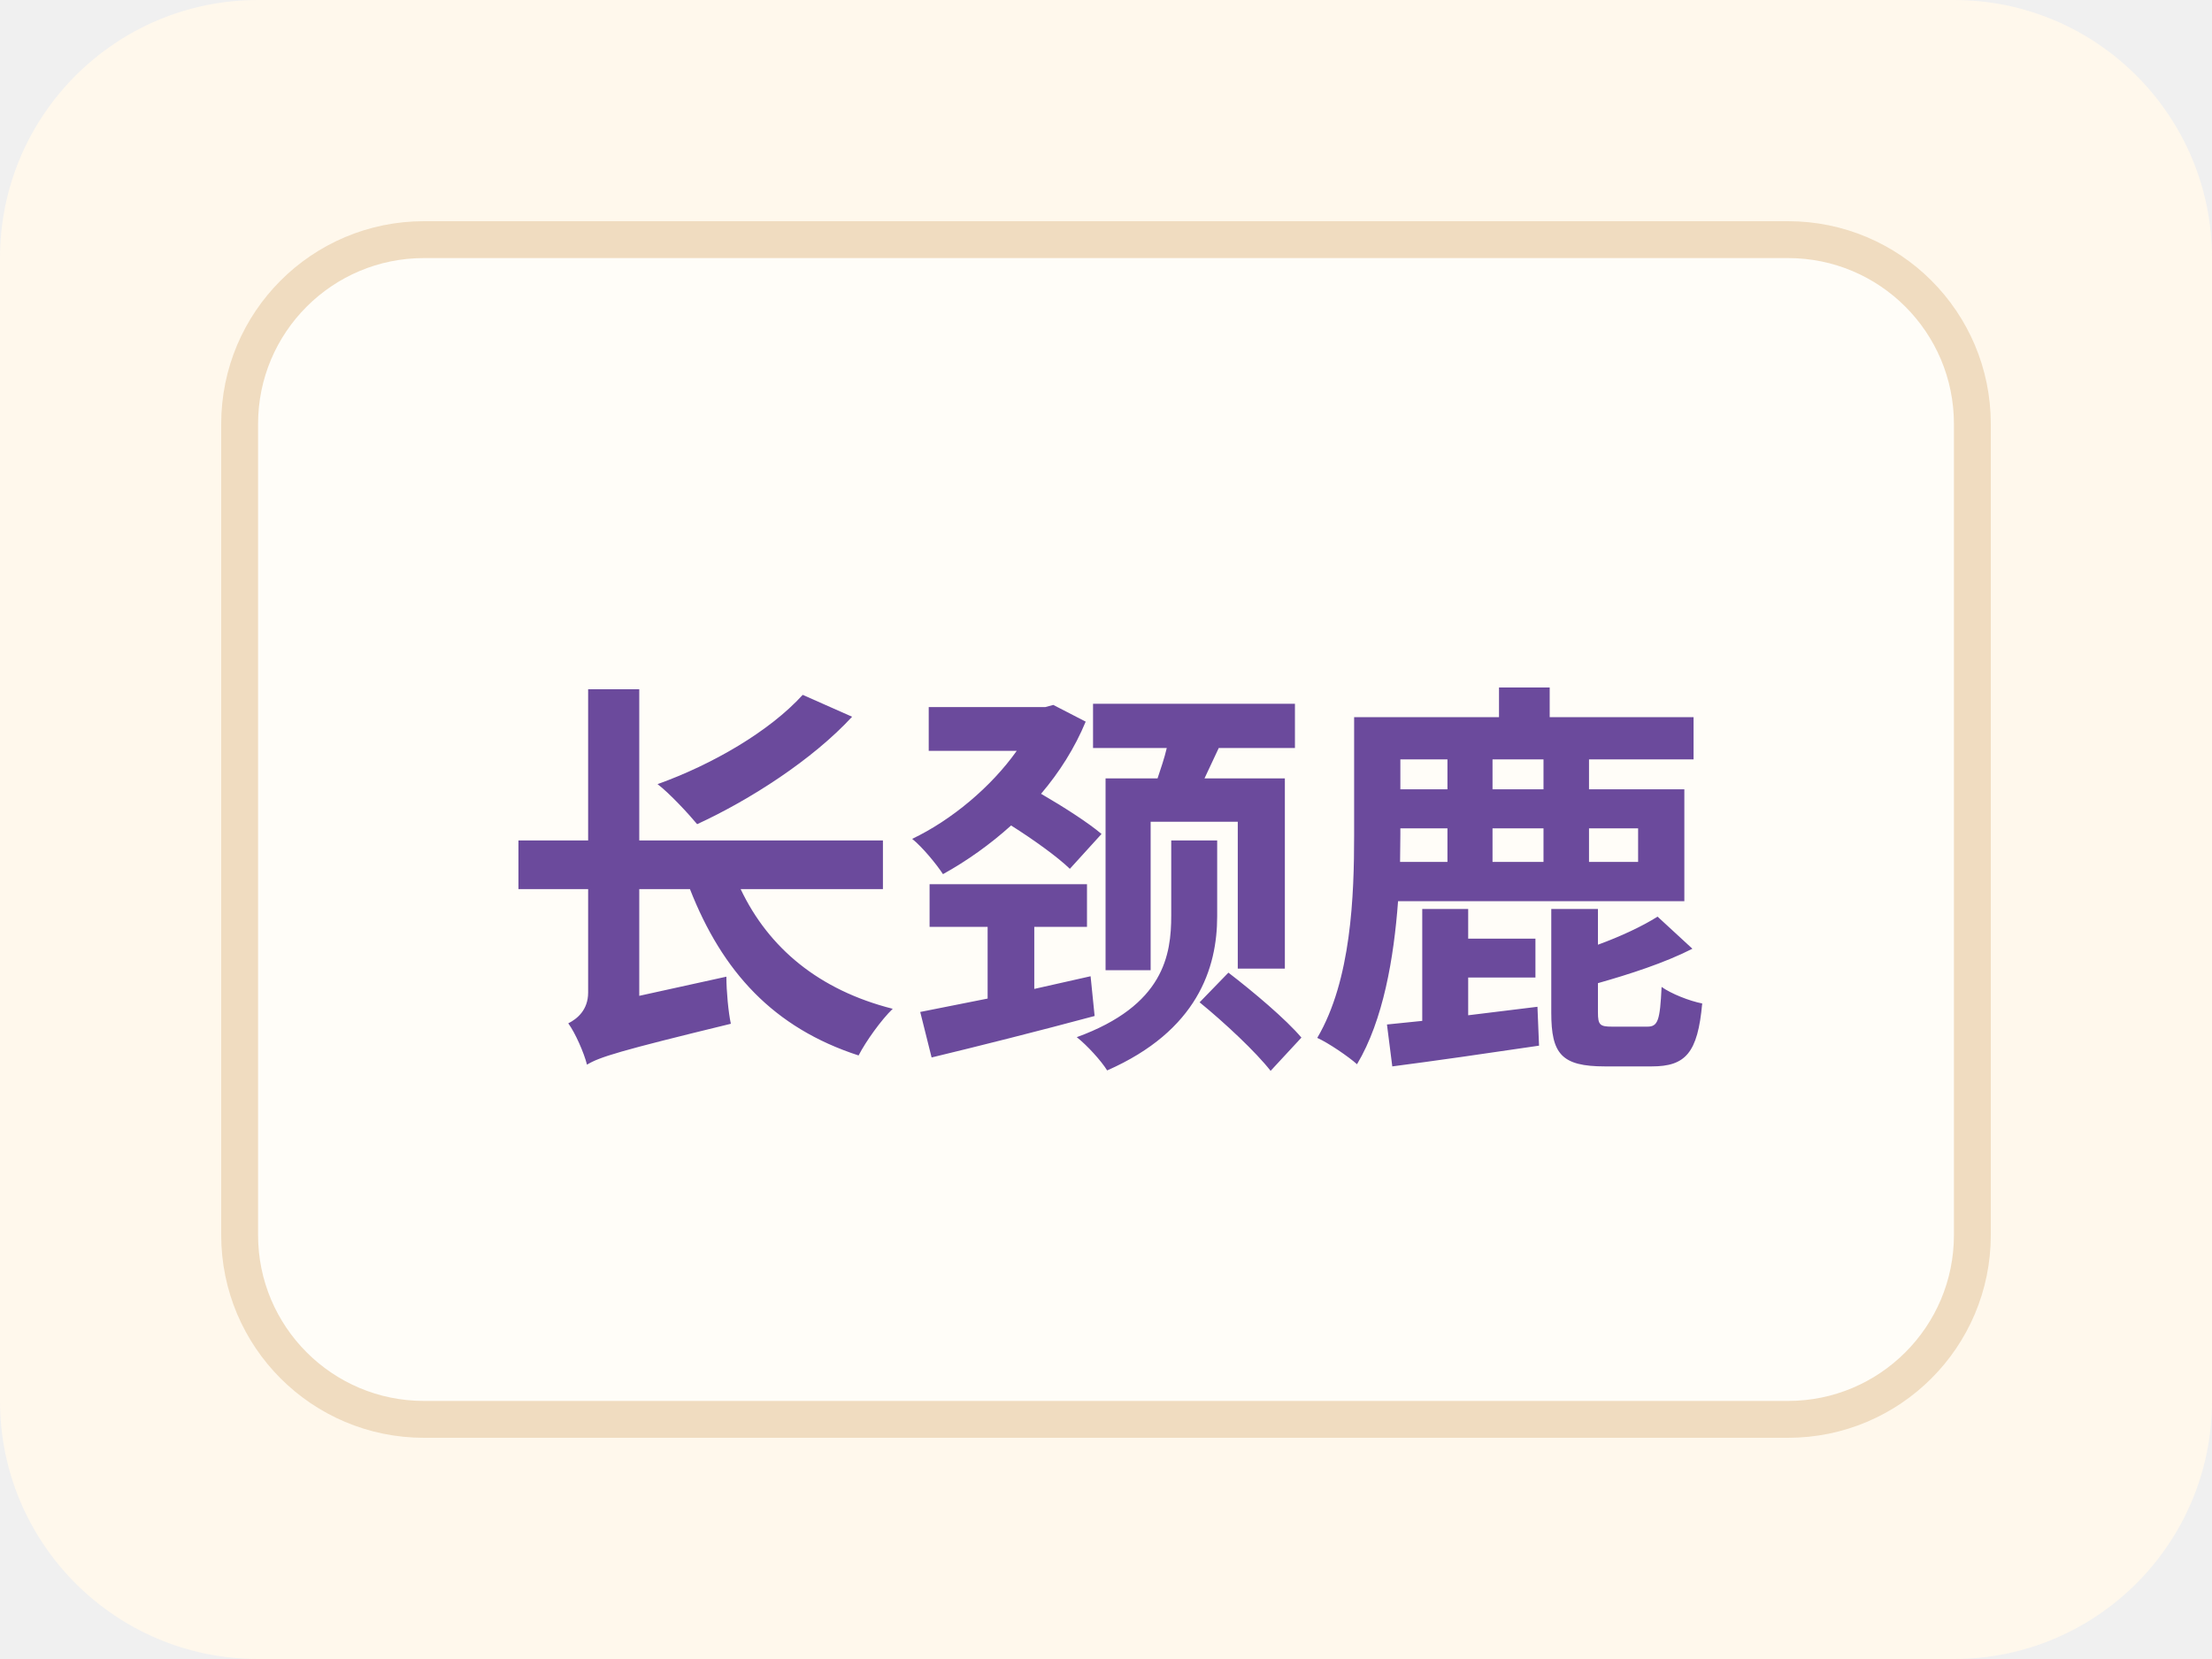
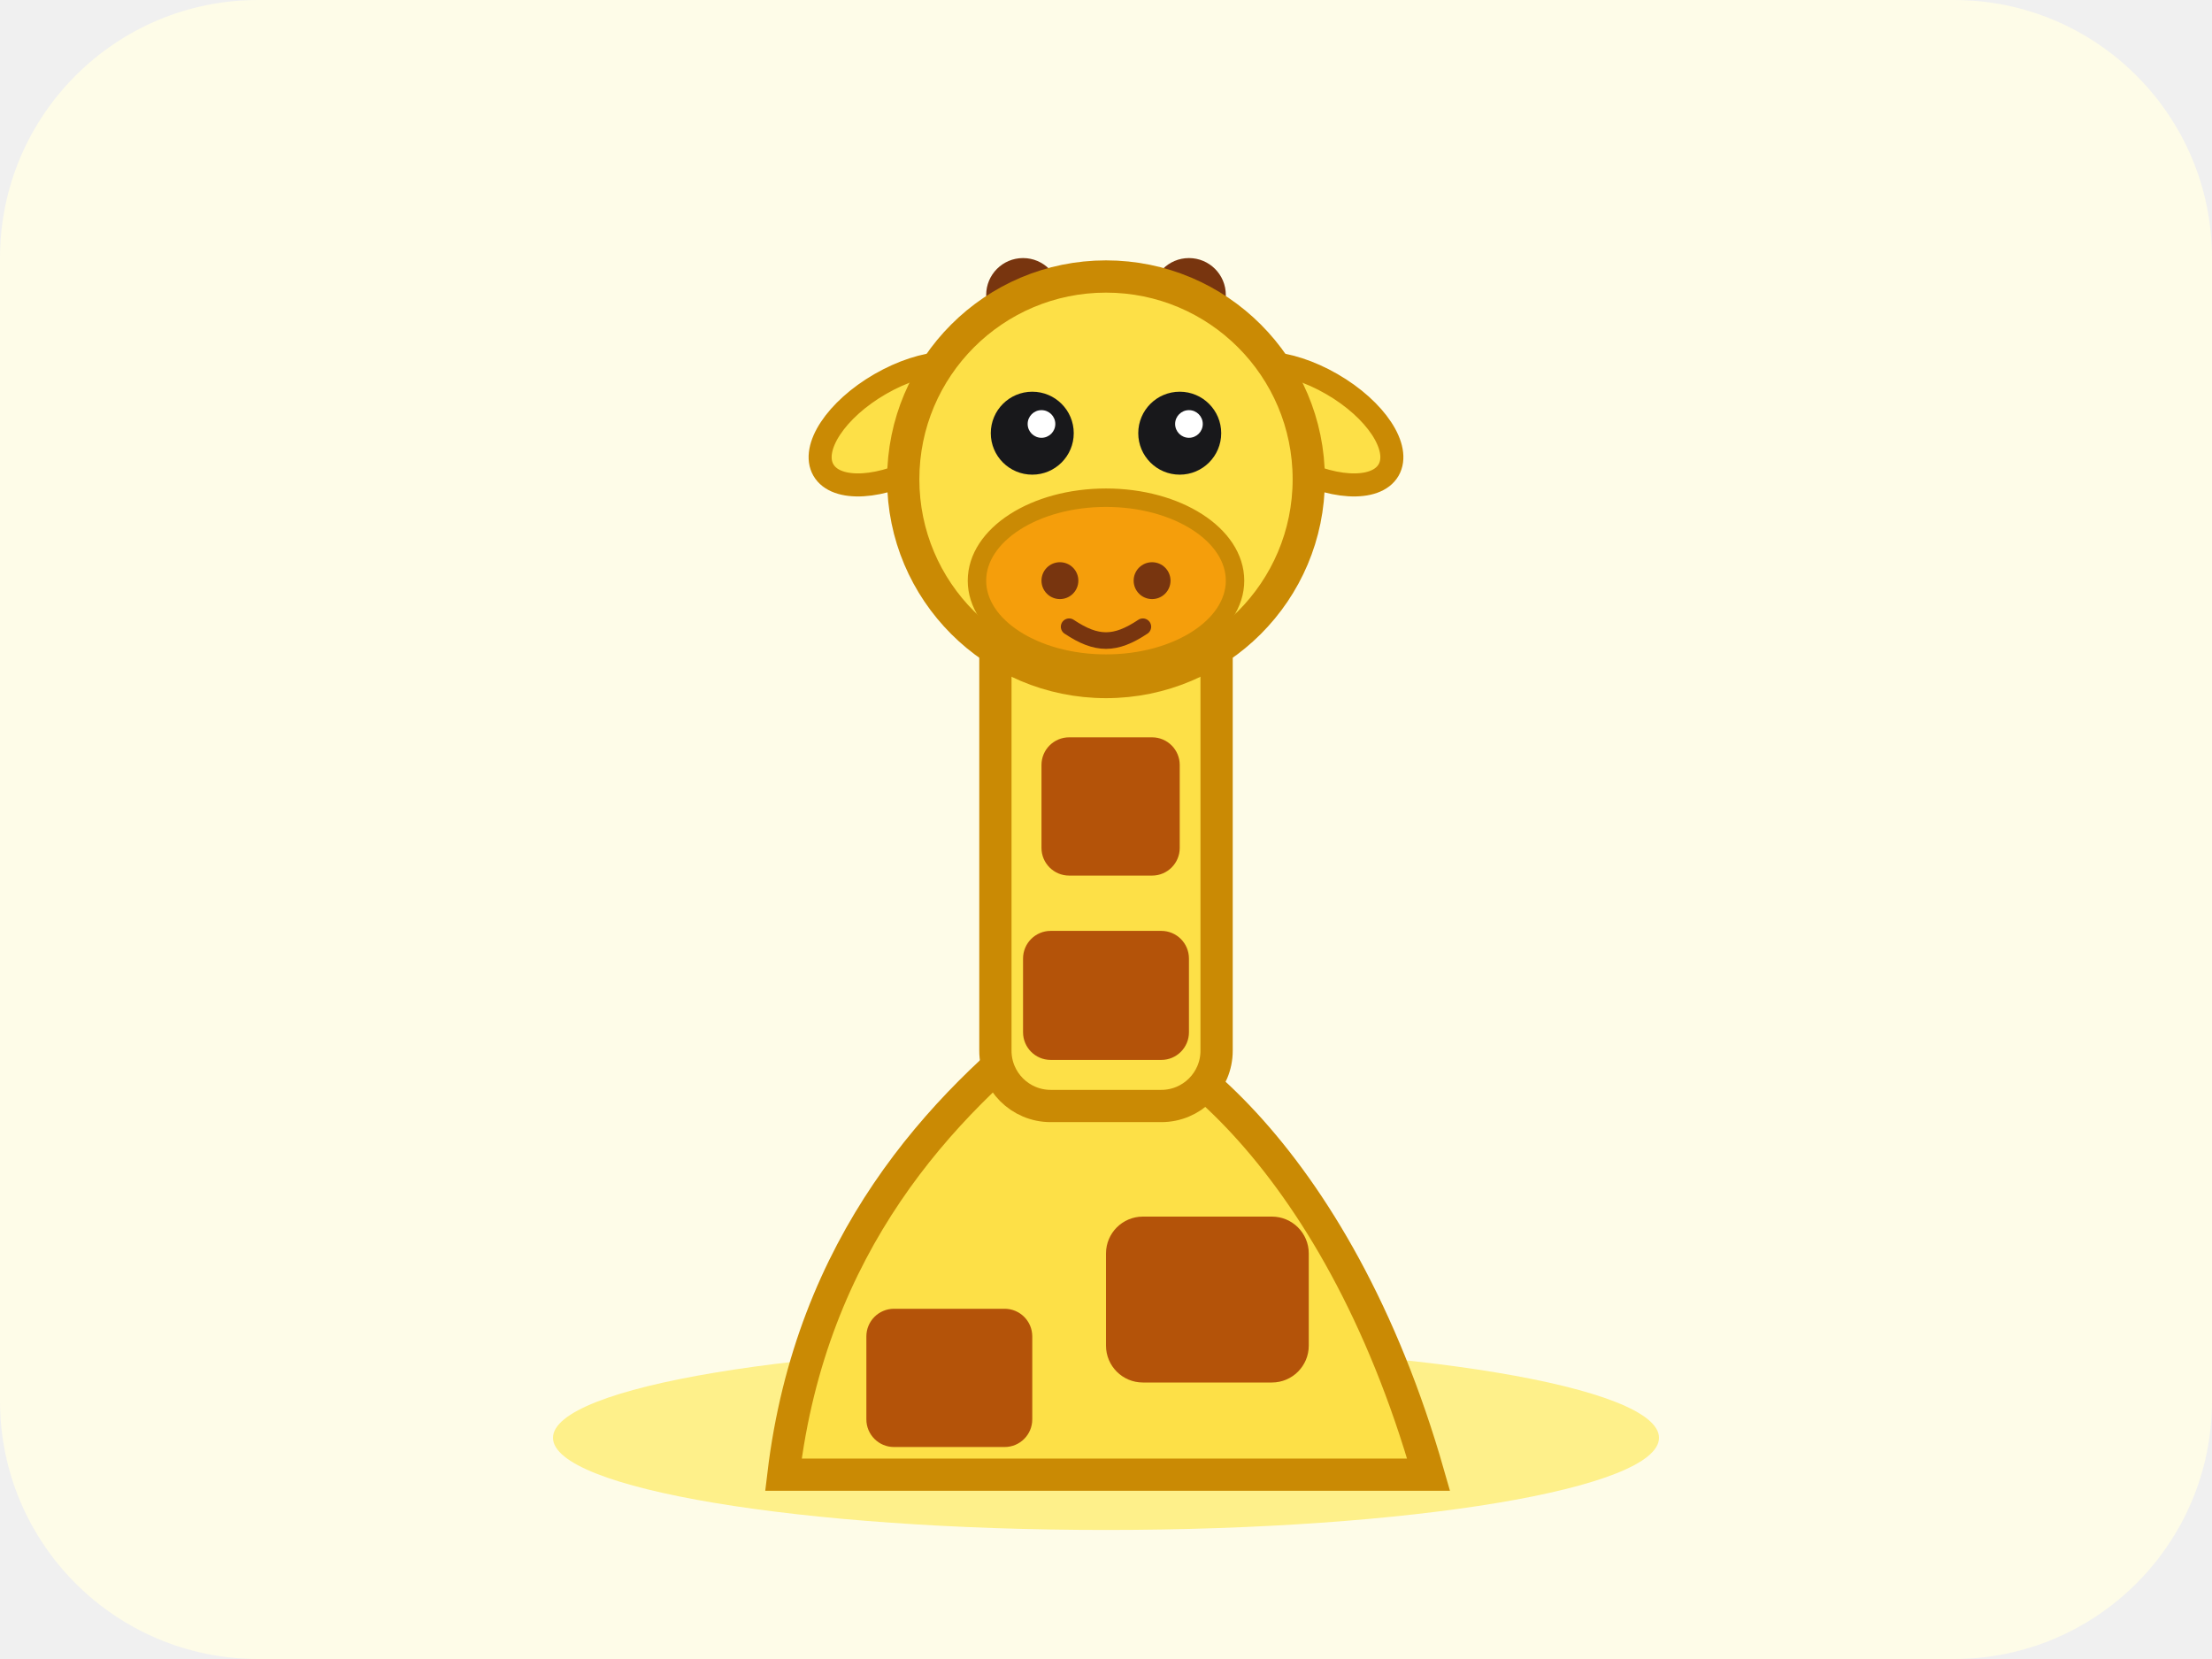
- <svg xmlns="http://www.w3.org/2000/svg" viewBox="0 0 240 180" role="img" aria-label="长颈鹿">
-   <rect width="240" height="180" rx="28" fill="#fff8ec" />
-   <rect x="26" y="26" width="188" height="128" rx="20" fill="#fffdf8" stroke="#f0dcc0" stroke-width="4" />
-   <text x="120" y="112" text-anchor="middle" font-family="KaiTi, STKaiti, 'Songti SC', serif" font-size="44" font-weight="700" fill="#6b4a9c">长颈鹿</text>
+ <svg xmlns="http://www.w3.org/2000/svg" viewBox="0 0 240 180">
+   <rect width="240" height="180" rx="28" fill="#fefce8" />
+   <ellipse cx="120" cy="156" rx="60" ry="10" fill="#fef08a" />
+   <path d="M85 160 C88 135 102 120 115 110 C125 110 145 125 155 160 Z" fill="#fde047" stroke="#ca8a04" stroke-width="3.5" />
+   <rect x="120" y="132" width="22" height="18" rx="4" fill="#b45309" />
+   <rect x="94" y="142" width="18" height="15" rx="3" fill="#b45309" />
+   <rect x="108" y="55" width="24" height="65" rx="6" fill="#fde047" stroke="#ca8a04" stroke-width="3.5" />
+   <rect x="111" y="62" width="18" height="12" rx="3" fill="#b45309" />
+   <rect x="113" y="80" width="15" height="15" rx="3" fill="#b45309" />
+   <rect x="111" y="101" width="18" height="14" rx="3" fill="#b45309" />
+   <g transform="translate(120, 52)">
+     <line x1="-8" y1="-18" x2="-6" y2="-4" stroke="#ca8a04" stroke-width="3.5" stroke-linecap="round" />
+     <circle cx="-9" cy="-20" r="4" fill="#78350f" />
+     <line x1="8" y1="-18" x2="6" y2="-4" stroke="#ca8a04" stroke-width="3.5" stroke-linecap="round" />
+     <circle cx="9" cy="-20" r="4" fill="#78350f" />
+     <ellipse cx="-22" cy="-6" rx="10" ry="5" transform="rotate(-30 -22 -6)" fill="#fde047" stroke="#ca8a04" stroke-width="2.5" />
+     <ellipse cx="22" cy="-6" rx="10" ry="5" transform="rotate(30 22 -6)" fill="#fde047" stroke="#ca8a04" stroke-width="2.5" />
+     <circle cx="0" cy="0" r="22" fill="#fde047" stroke="#ca8a04" stroke-width="3.5" />
+     <circle cx="-8" cy="-5" r="4.5" fill="#18181b" />
+     <circle cx="-7" cy="-6" r="1.5" fill="#ffffff" />
+     <circle cx="8" cy="-5" r="4.5" fill="#18181b" />
+     <circle cx="9" cy="-6" r="1.5" fill="#ffffff" />
+     <ellipse cx="0" cy="11" rx="14" ry="9" fill="#f59e0b" stroke="#ca8a04" stroke-width="2" />
+     <circle cx="-5" cy="11" r="2" fill="#78350f" />
+     <circle cx="5" cy="11" r="2" fill="#78350f" />
+     <path d="M-4 16 C-1 18 1 18 4 16" stroke="#78350f" stroke-width="1.8" fill="none" stroke-linecap="round" />
+   </g>
</svg>
